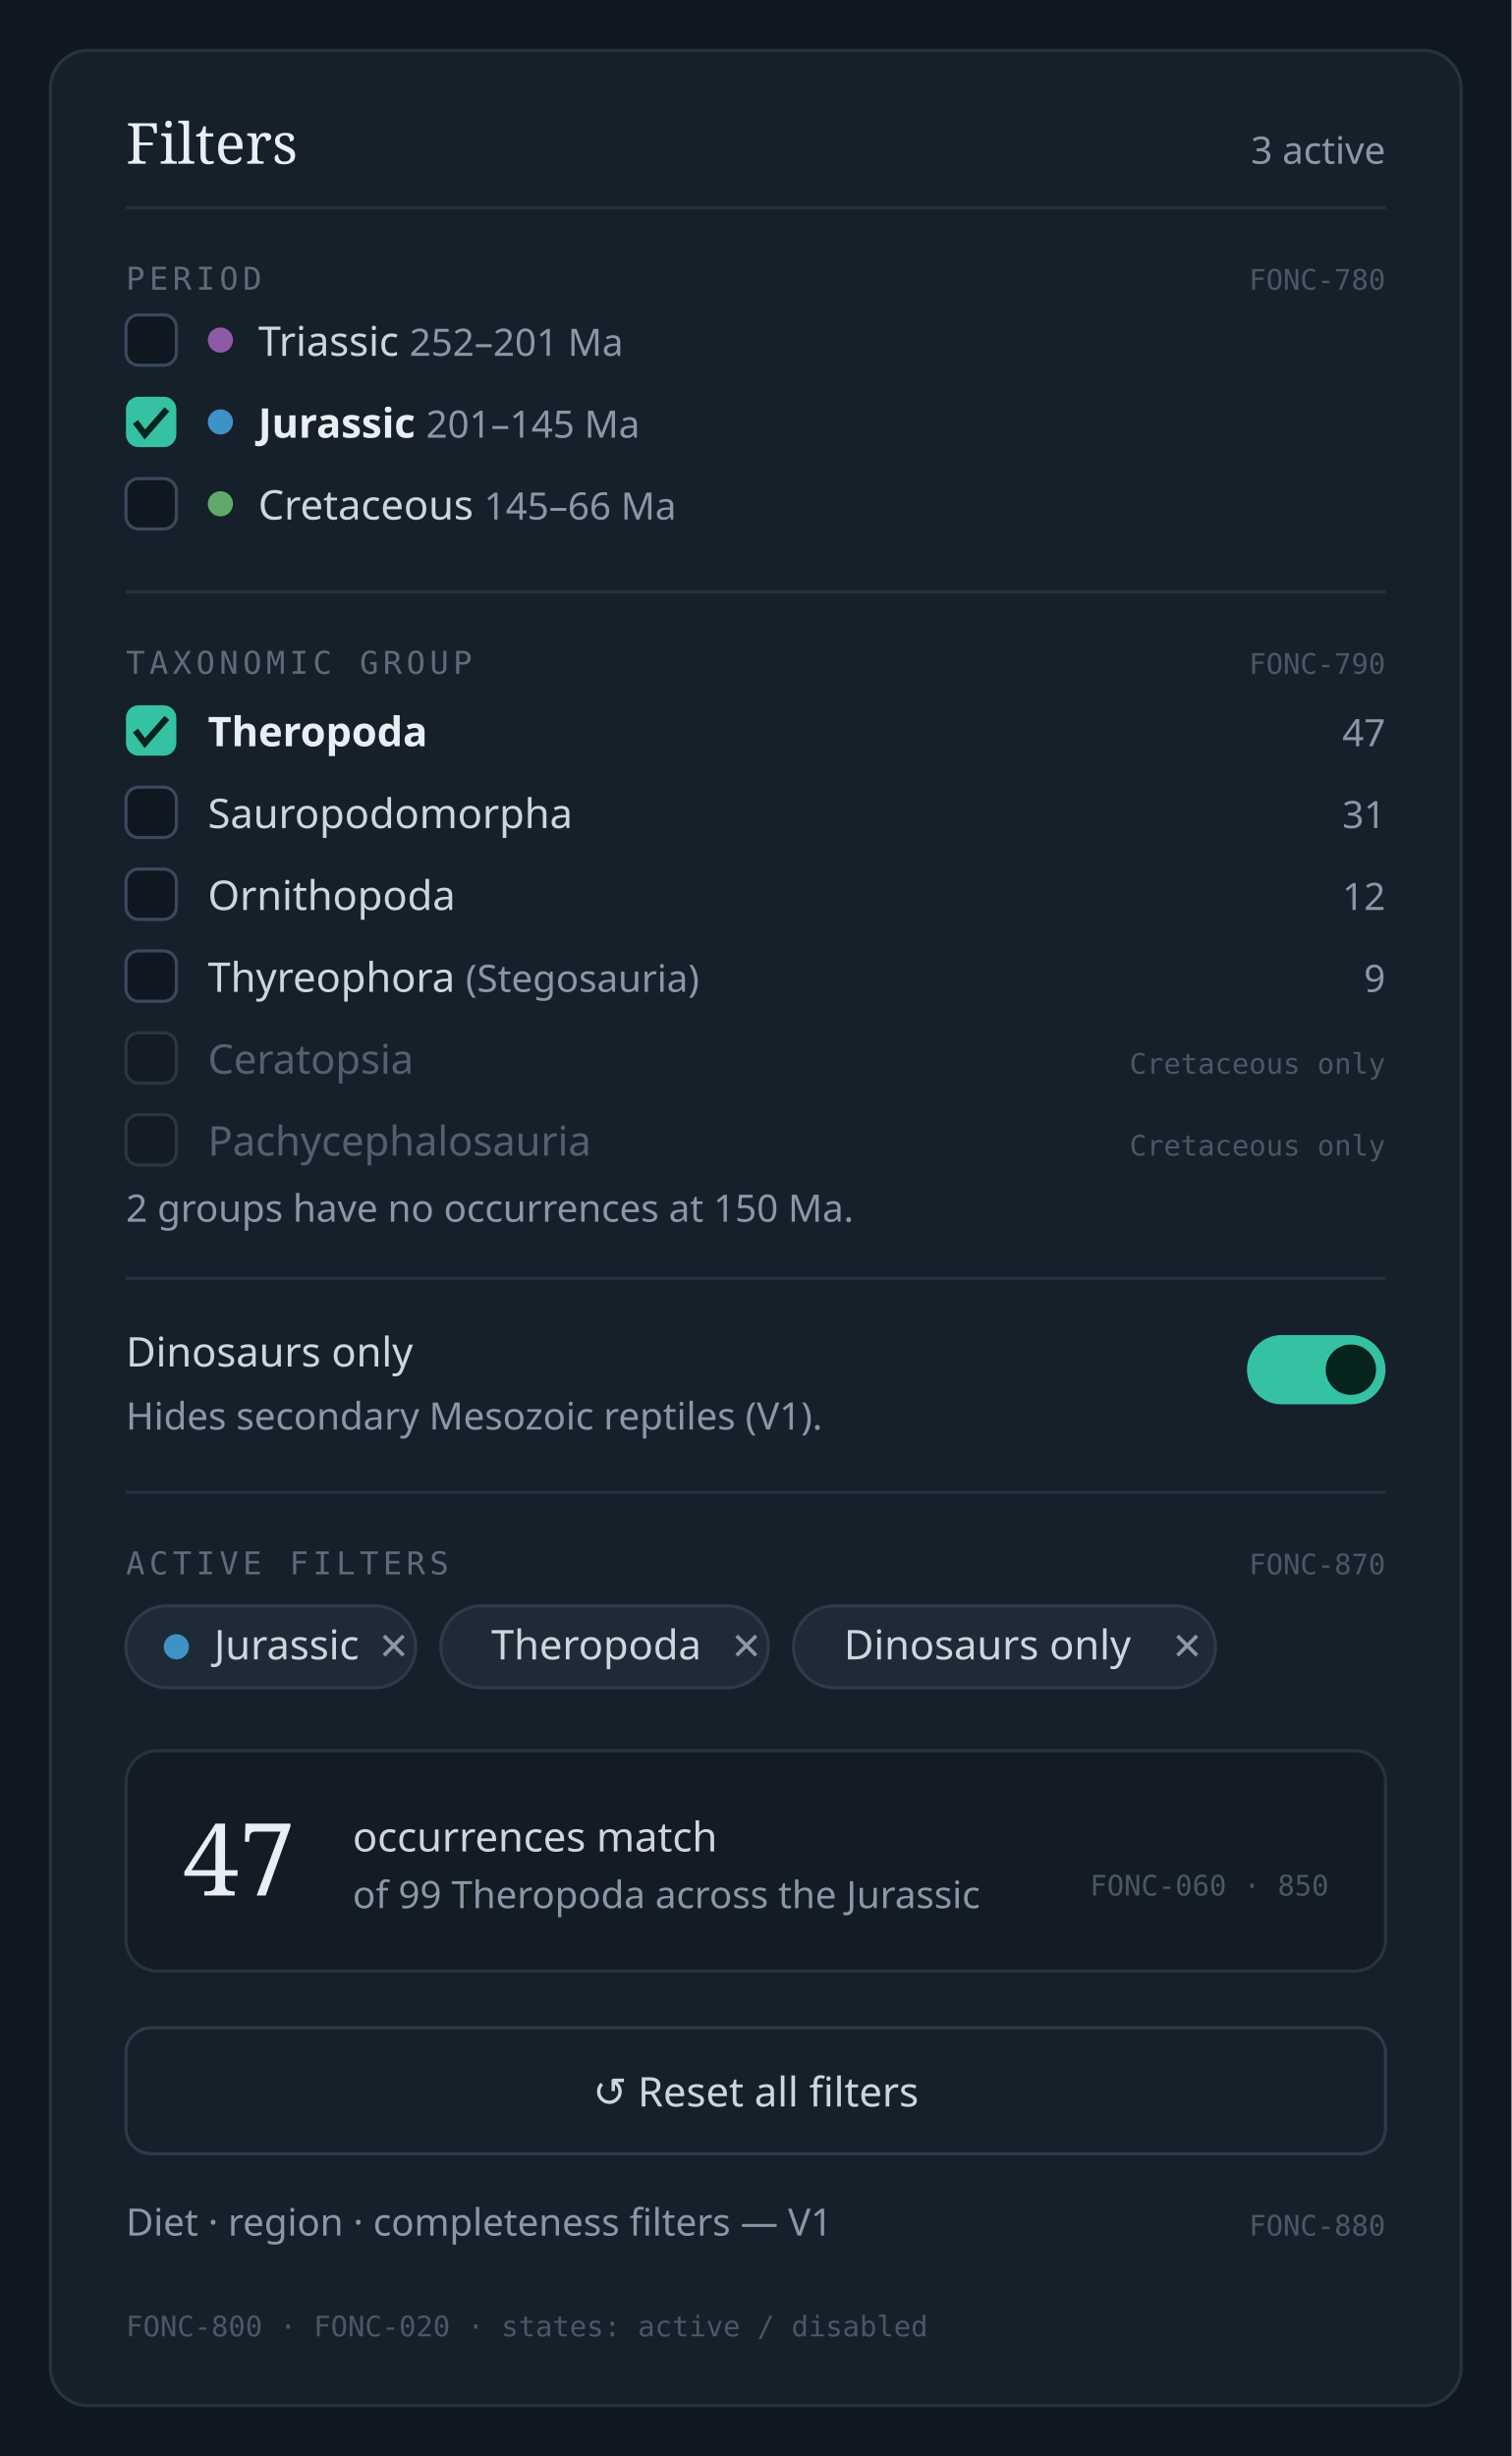
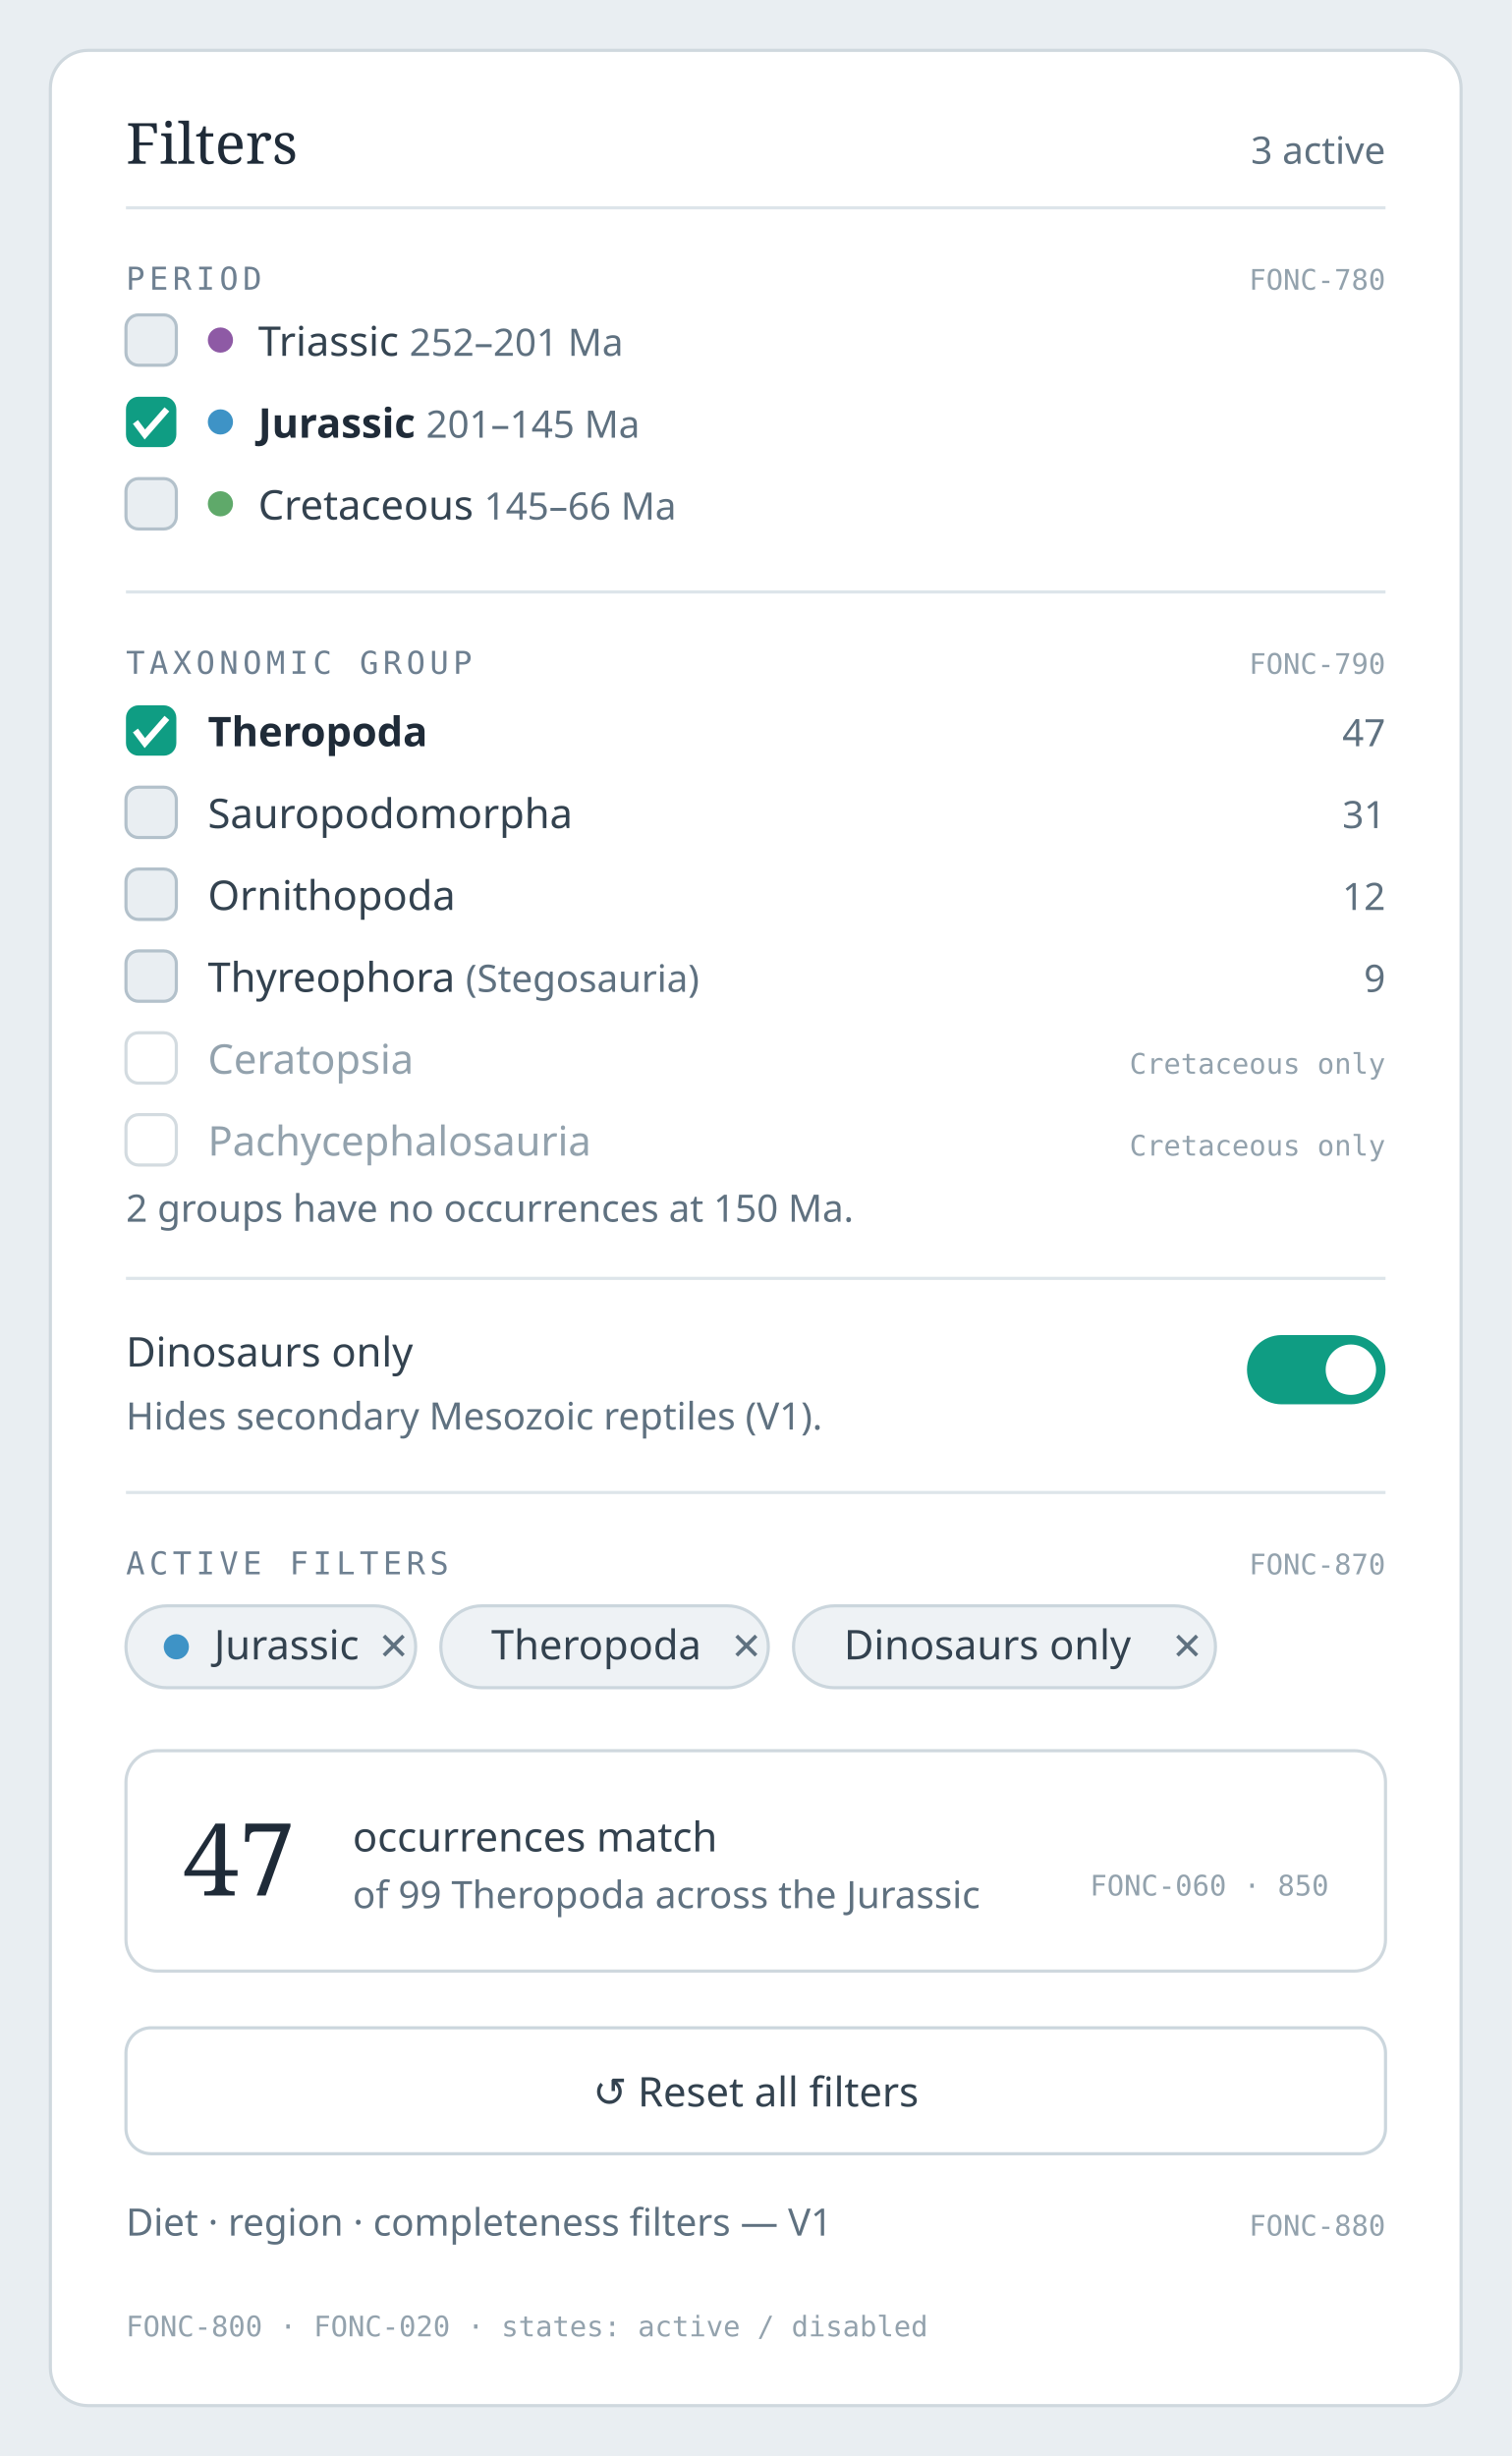
<svg xmlns="http://www.w3.org/2000/svg" viewBox="0 0 480 780" font-family="'IBM Plex Sans','system-ui','Segoe UI',sans-serif" role="img" aria-label="High-fidelity filters panel with a disabled-option state">
  <style>
    .serif{font-family:'Spectral','Source Serif 4','Charter','Georgia',serif}
    .mono{font-family:'IBM Plex Mono','SFMono-Regular','Menlo',monospace}
-     .eyebrow{font-family:'IBM Plex Mono','SFMono-Regular',monospace;font-size:10px;letter-spacing:1.4px;fill:#5f6b78}
-     .lbl{font-size:12px;fill:#8a97a6}
-     .val{font-size:13px;fill:#cdd6df}
-     .hi{font-size:13px;fill:#e8eef4}
-     .dis{font-size:13px;fill:#54606e}
-     .id{font-family:'IBM Plex Mono',monospace;font-size:9px;fill:#4b5764}
+     .eyebrow{font-family:'IBM Plex Mono','SFMono-Regular',monospace;font-size:10px;letter-spacing:1.4px;fill:#6e8091}
+     .lbl{font-size:12px;fill:#5f7180}
+     .val{font-size:13px;fill:#33424f}
+     .hi{font-size:13px;fill:#1f2b38}
+     .dis{font-size:13px;fill:#93a2ad}
+     .id{font-family:'IBM Plex Mono',monospace;font-size:9px;fill:#93a2ad}
  </style>
-   <rect width="480" height="780" fill="#0f1720" />
-   <rect x="16" y="16" width="448" height="748" rx="12" fill="#16202b" stroke="#27343f" />
-   <text x="40" y="52" class="serif" font-size="18" fill="#e8eef4">Filters</text>
+   <rect width="480" height="780" fill="#e9eef2" />
+   <rect x="16" y="16" width="448" height="748" rx="12" fill="#ffffff" stroke="#cfd8de" />
+   <text x="40" y="52" class="serif" font-size="18" fill="#1f2b38">Filters</text>
  <text x="440" y="52" class="lbl" text-anchor="end">3 active</text>
-   <line x1="40" y1="66" x2="440" y2="66" stroke="#233240" />
+   <line x1="40" y1="66" x2="440" y2="66" stroke="#dde5ea" />
  <text x="40" y="92" class="eyebrow">PERIOD</text>
  <text x="440" y="92" class="id" text-anchor="end">FONC-780</text>
-   <rect x="40" y="100" width="16" height="16" rx="4" fill="#0f1720" stroke="#3a4a5c" />
+   <rect x="40" y="100" width="16" height="16" rx="4" fill="#e9eef2" stroke="#b3c1cb" />
  <circle cx="70" cy="108" r="4" fill="#8E5AA5" />
  <text x="82" y="113" class="val">Triassic <tspan class="lbl">252–201 Ma</tspan>
  </text>
-   <rect x="40" y="126" width="16" height="16" rx="4" fill="#35c2a3" />
-   <path d="M43 134 l3 4 l7 -8" fill="none" stroke="#06231d" stroke-width="2" />
+   <rect x="40" y="126" width="16" height="16" rx="4" fill="#0f9d83" />
+   <path d="M43 134 l3 4 l7 -8" fill="none" stroke="#ffffff" stroke-width="2" />
  <circle cx="70" cy="134" r="4" fill="#3E93C6" />
  <text x="82" y="139" class="hi" font-weight="600">Jurassic <tspan class="lbl" font-weight="400">201–145 Ma</tspan>
  </text>
-   <rect x="40" y="152" width="16" height="16" rx="4" fill="#0f1720" stroke="#3a4a5c" />
+   <rect x="40" y="152" width="16" height="16" rx="4" fill="#e9eef2" stroke="#b3c1cb" />
  <circle cx="70" cy="160" r="4" fill="#5FA96A" />
  <text x="82" y="165" class="val">Cretaceous <tspan class="lbl">145–66 Ma</tspan>
  </text>
-   <line x1="40" y1="188" x2="440" y2="188" stroke="#233240" />
+   <line x1="40" y1="188" x2="440" y2="188" stroke="#dde5ea" />
  <text x="40" y="214" class="eyebrow">TAXONOMIC GROUP</text>
  <text x="440" y="214" class="id" text-anchor="end">FONC-790</text>
-   <rect x="40" y="224" width="16" height="16" rx="4" fill="#35c2a3" />
-   <path d="M43 232 l3 4 l7 -8" fill="none" stroke="#06231d" stroke-width="2" />
+   <rect x="40" y="224" width="16" height="16" rx="4" fill="#0f9d83" />
+   <path d="M43 232 l3 4 l7 -8" fill="none" stroke="#ffffff" stroke-width="2" />
  <text x="66" y="237" class="hi" font-weight="600">Theropoda</text>
  <text x="440" y="237" class="lbl" font-size="11" text-anchor="end">47</text>
-   <rect x="40" y="250" width="16" height="16" rx="4" fill="#0f1720" stroke="#3a4a5c" />
+   <rect x="40" y="250" width="16" height="16" rx="4" fill="#e9eef2" stroke="#b3c1cb" />
  <text x="66" y="263" class="val">Sauropodomorpha</text>
  <text x="440" y="263" class="lbl" font-size="11" text-anchor="end">31</text>
-   <rect x="40" y="276" width="16" height="16" rx="4" fill="#0f1720" stroke="#3a4a5c" />
+   <rect x="40" y="276" width="16" height="16" rx="4" fill="#e9eef2" stroke="#b3c1cb" />
  <text x="66" y="289" class="val">Ornithopoda</text>
  <text x="440" y="289" class="lbl" font-size="11" text-anchor="end">12</text>
-   <rect x="40" y="302" width="16" height="16" rx="4" fill="#0f1720" stroke="#3a4a5c" />
+   <rect x="40" y="302" width="16" height="16" rx="4" fill="#e9eef2" stroke="#b3c1cb" />
  <text x="66" y="315" class="val">Thyreophora <tspan class="lbl">(Stegosauria)</tspan>
  </text>
  <text x="440" y="315" class="lbl" font-size="11" text-anchor="end">9</text>
-   <rect x="40" y="328" width="16" height="16" rx="4" fill="#131b24" stroke="#2a3644" />
+   <rect x="40" y="328" width="16" height="16" rx="4" fill="#ffffff" stroke="#d3dbe0" />
  <text x="66" y="341" class="dis">Ceratopsia</text>
-   <text x="440" y="341" class="id" font-size="10" text-anchor="end" fill="#54606e">Cretaceous only</text>
-   <rect x="40" y="354" width="16" height="16" rx="4" fill="#131b24" stroke="#2a3644" />
+   <text x="440" y="341" class="id" font-size="10" text-anchor="end" fill="#93a2ad">Cretaceous only</text>
+   <rect x="40" y="354" width="16" height="16" rx="4" fill="#ffffff" stroke="#d3dbe0" />
  <text x="66" y="367" class="dis">Pachycephalosauria</text>
-   <text x="440" y="367" class="id" font-size="10" text-anchor="end" fill="#54606e">Cretaceous only</text>
-   <text x="40" y="388" class="lbl" font-size="11" fill="#6f7c8a">2 groups have no occurrences at 150 Ma.</text>
-   <line x1="40" y1="406" x2="440" y2="406" stroke="#233240" />
+   <text x="440" y="367" class="id" font-size="10" text-anchor="end" fill="#93a2ad">Cretaceous only</text>
+   <text x="40" y="388" class="lbl" font-size="11" fill="#6e8091">2 groups have no occurrences at 150 Ma.</text>
+   <line x1="40" y1="406" x2="440" y2="406" stroke="#dde5ea" />
  <text x="40" y="434" class="val">Dinosaurs only</text>
-   <rect x="396" y="424" width="44" height="22" rx="11" fill="#35c2a3" />
-   <circle cx="429" cy="435" r="8" fill="#06231d" />
+   <rect x="396" y="424" width="44" height="22" rx="11" fill="#0f9d83" />
+   <circle cx="429" cy="435" r="8" fill="#ffffff" />
  <text x="40" y="454" class="lbl" font-size="11">Hides secondary Mesozoic reptiles (V1).</text>
-   <line x1="40" y1="474" x2="440" y2="474" stroke="#233240" />
+   <line x1="40" y1="474" x2="440" y2="474" stroke="#dde5ea" />
  <text x="40" y="500" class="eyebrow">ACTIVE FILTERS</text>
  <text x="440" y="500" class="id" text-anchor="end">FONC-870</text>
-   <rect x="40" y="510" width="92" height="26" rx="13" fill="#1e2a36" stroke="#2d3b49" />
+   <rect x="40" y="510" width="92" height="26" rx="13" fill="#eef2f5" stroke="#cbd6dd" />
  <circle cx="56" cy="523" r="4" fill="#3E93C6" />
  <text x="68" y="527" class="val" font-size="12">Jurassic</text>
  <text x="120" y="527" class="lbl" font-size="12">✕</text>
-   <rect x="140" y="510" width="104" height="26" rx="13" fill="#1e2a36" stroke="#2d3b49" />
+   <rect x="140" y="510" width="104" height="26" rx="13" fill="#eef2f5" stroke="#cbd6dd" />
  <text x="156" y="527" class="val" font-size="12">Theropoda</text>
  <text x="232" y="527" class="lbl" font-size="12">✕</text>
-   <rect x="252" y="510" width="134" height="26" rx="13" fill="#1e2a36" stroke="#2d3b49" />
+   <rect x="252" y="510" width="134" height="26" rx="13" fill="#eef2f5" stroke="#cbd6dd" />
  <text x="268" y="527" class="val" font-size="12">Dinosaurs only</text>
  <text x="372" y="527" class="lbl" font-size="12">✕</text>
-   <rect x="40" y="556" width="400" height="70" rx="10" fill="#131b24" stroke="#27343f" />
-   <text x="58" y="602" class="serif" font-size="32" fill="#e8eef4">47</text>
+   <rect x="40" y="556" width="400" height="70" rx="10" fill="#ffffff" stroke="#cfd8de" />
+   <text x="58" y="602" class="serif" font-size="32" fill="#1f2b38">47</text>
  <text x="112" y="588" class="val">occurrences match</text>
  <text x="112" y="606" class="lbl" font-size="11.5">of 99 Theropoda across the Jurassic</text>
  <text x="422" y="602" class="id" text-anchor="end">FONC-060 · 850</text>
-   <rect x="40" y="644" width="400" height="40" rx="8" fill="none" stroke="#2d3b49" />
-   <text x="240" y="669" class="val" font-size="13" fill="#8a97a6" text-anchor="middle">↺  Reset all filters</text>
+   <rect x="40" y="644" width="400" height="40" rx="8" fill="none" stroke="#cbd6dd" />
+   <text x="240" y="669" class="val" font-size="13" fill="#5f7180" text-anchor="middle">↺  Reset all filters</text>
  <text x="440" y="710" class="id" text-anchor="end">FONC-880</text>
-   <text x="40" y="710" class="lbl" font-size="11" fill="#6f7c8a">Diet · region · completeness filters — V1</text>
+   <text x="40" y="710" class="lbl" font-size="11" fill="#6e8091">Diet · region · completeness filters — V1</text>
  <text x="40" y="742" class="id">FONC-800 · FONC-020 · states: active / disabled</text>
</svg>
